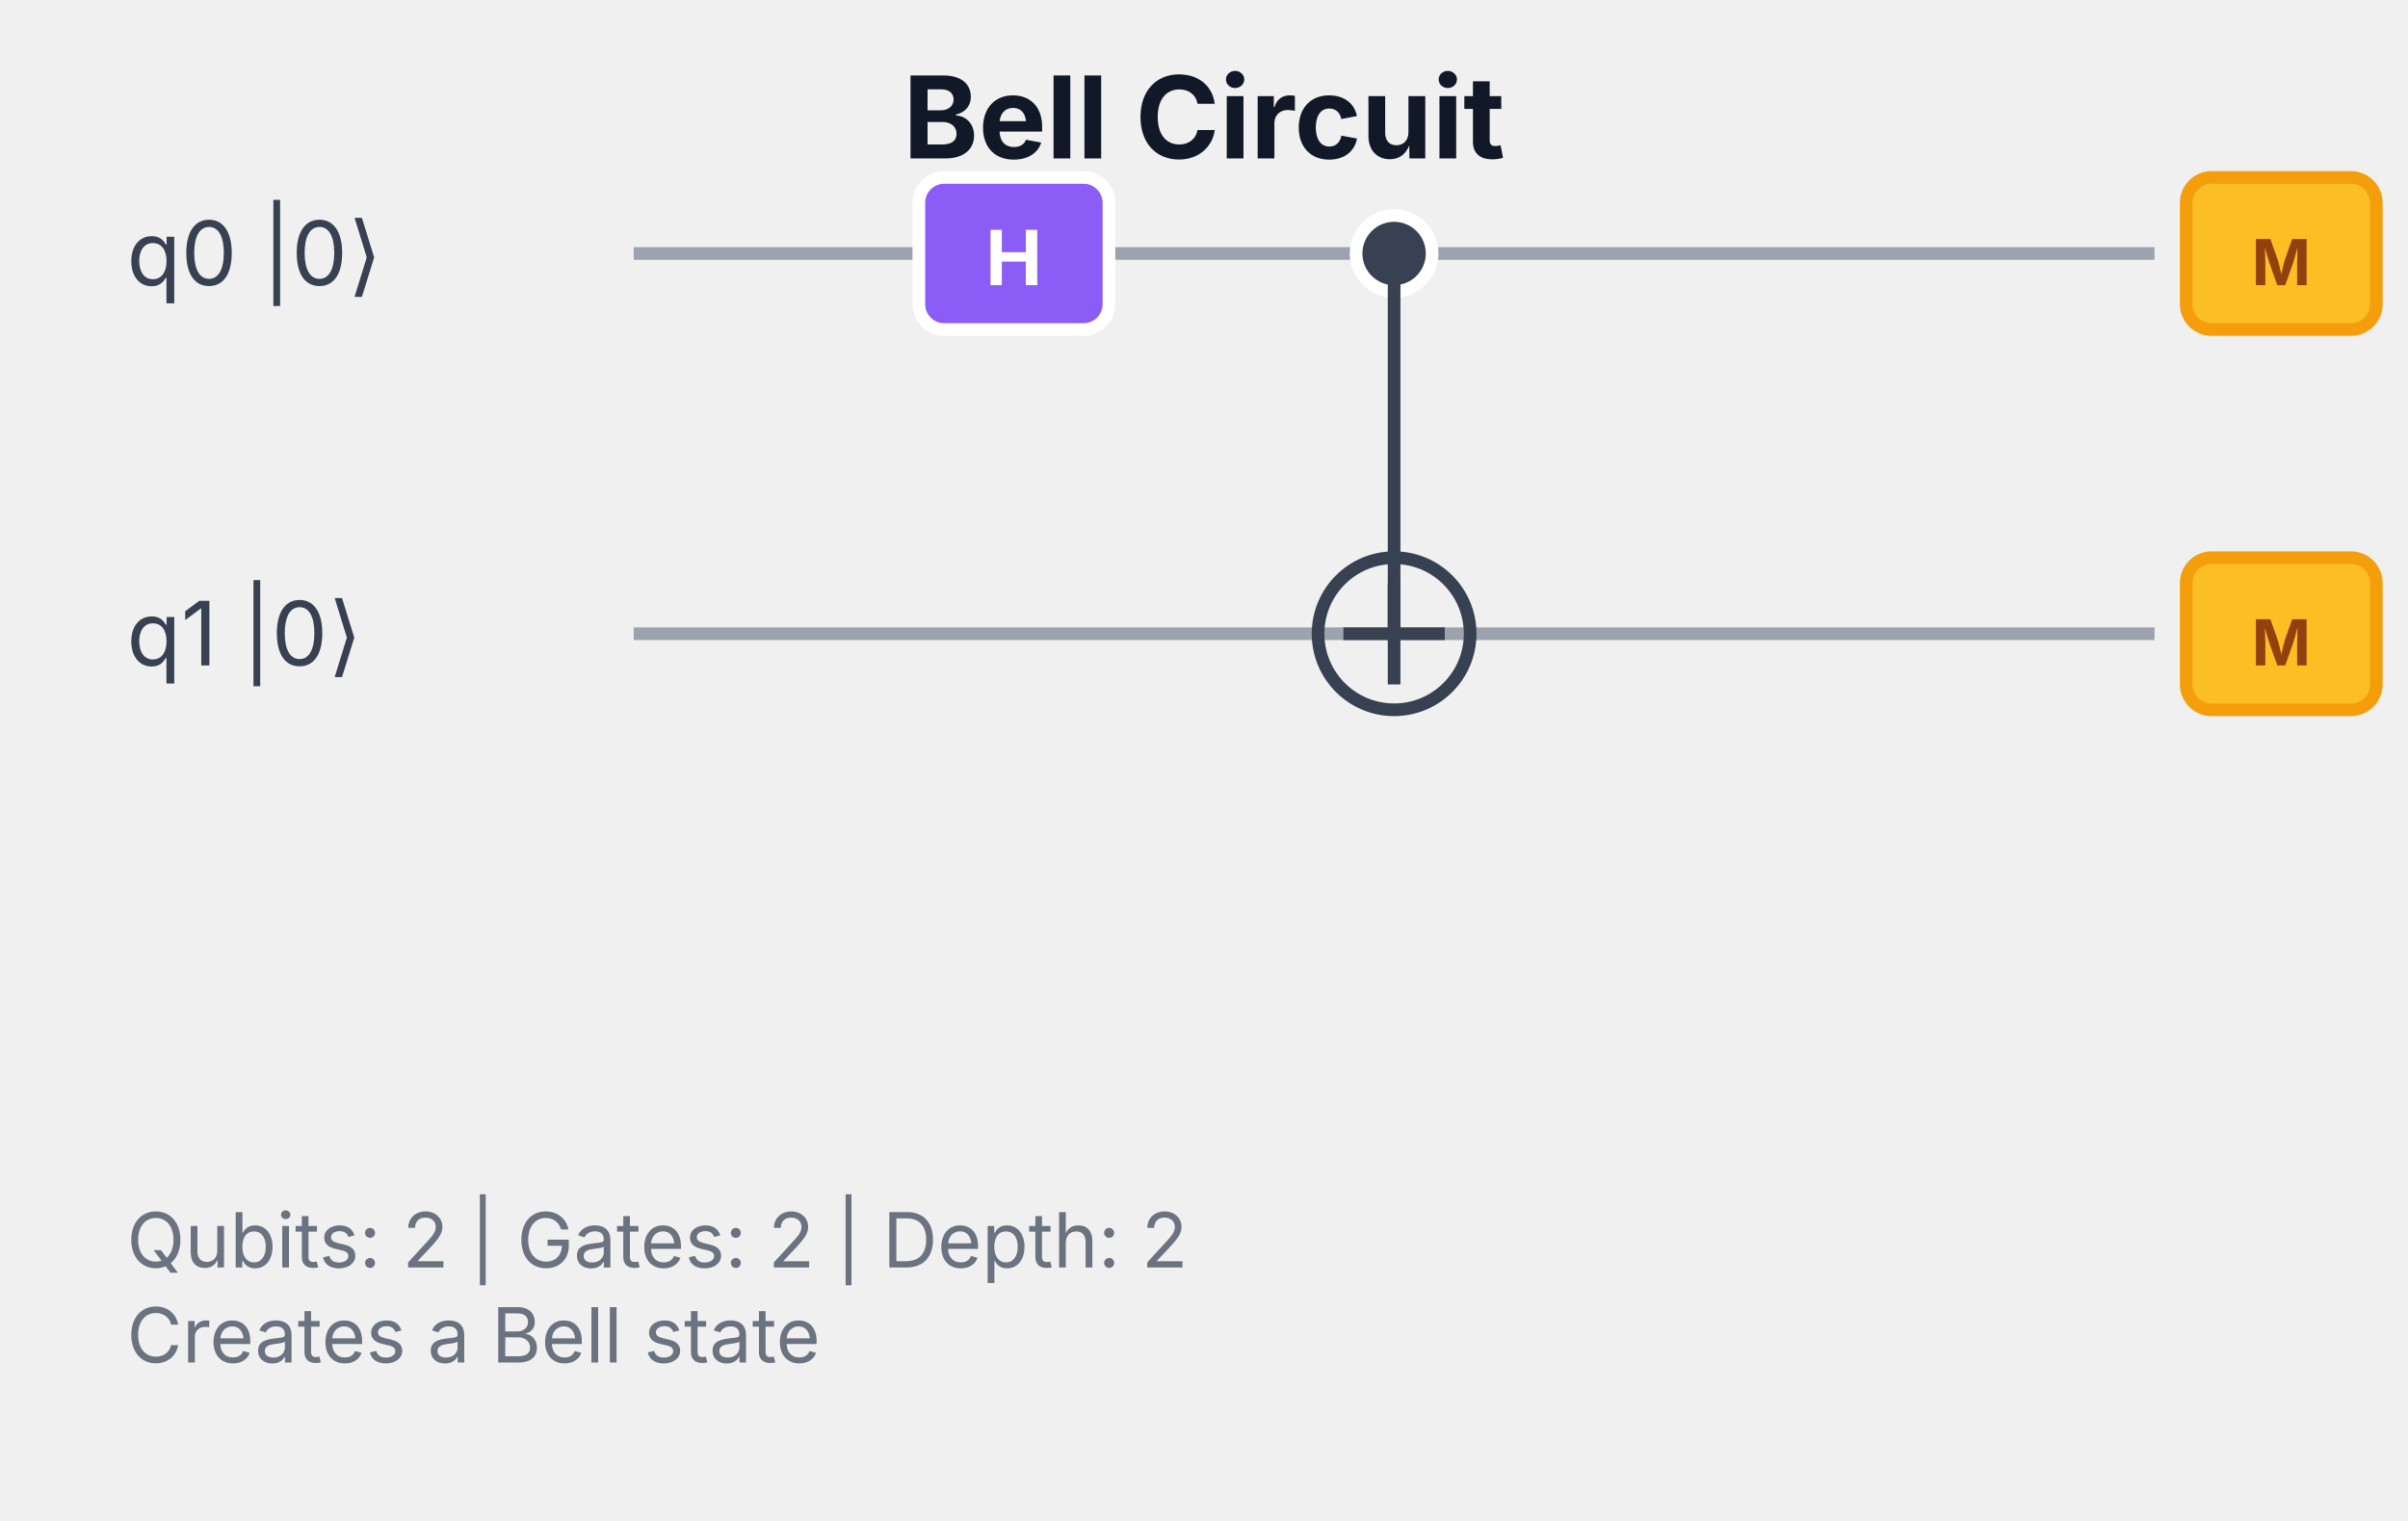
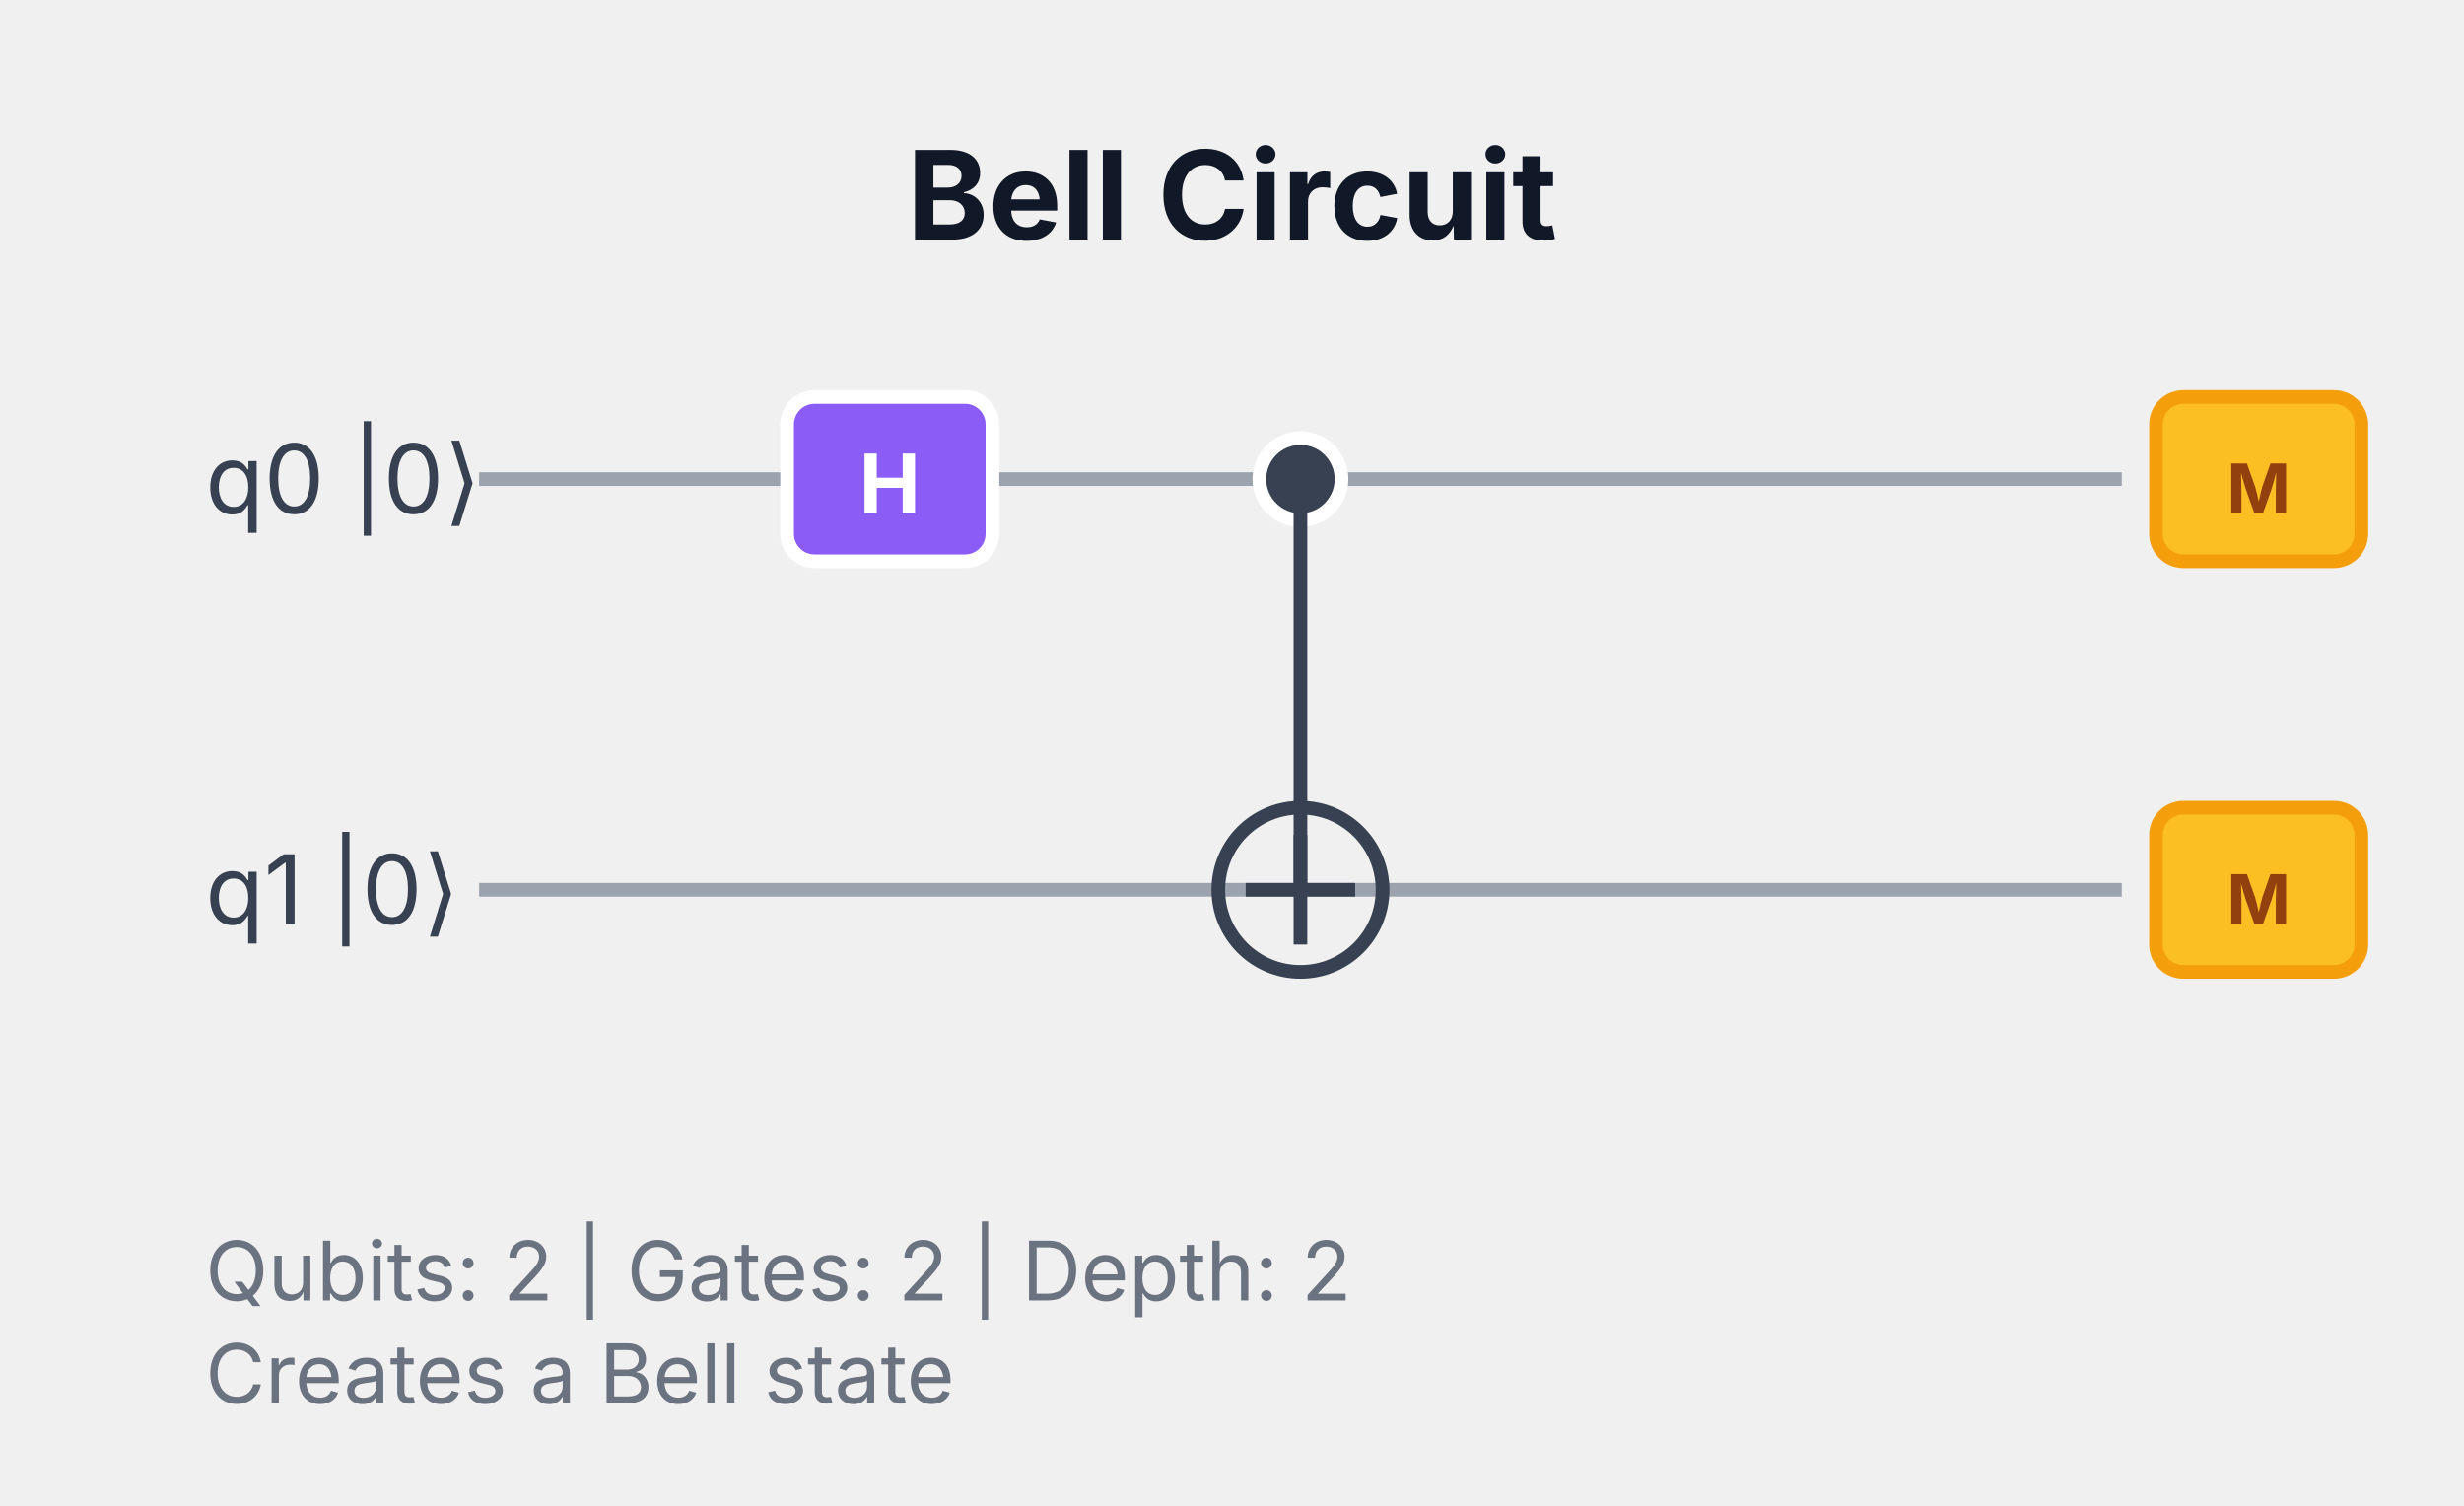
- <svg xmlns="http://www.w3.org/2000/svg" height="240" style="background-color: #ffffff; border: 1px solid #e5e7eb; border-radius: 8px;" width="380">
+ <svg xmlns="http://www.w3.org/2000/svg" height="220" style="background-color: #ffffff; border: 1px solid #e5e7eb; border-radius: 8px;" width="360">
  <defs>
    <style>.gate-group:hover rect { opacity: 1; stroke-width: 3; }
                         .gate-group:hover circle { stroke-width: 3; }
                         text { font-family: 'SF Pro Display', 'Segoe UI', system-ui, sans-serif; }</style>
  </defs>
-   <text fill="#111827" font-size="18" font-weight="bold" text-anchor="middle" x="190" y="25">Bell Circuit</text>
+   <text fill="#111827" font-size="18" font-weight="bold" text-anchor="middle" x="180" y="35">Bell Circuit</text>
  <g>
-     <text fill="#374151" font-size="14" x="20" y="45">q0 |0⟩</text>
-     <line stroke="#9ca3af" stroke-width="2" x1="100" x2="340" y1="40" y2="40" />
+     <text fill="#374151" font-size="14" x="30" y="75">q0 |0⟩</text>
+     <line stroke="#9ca3af" stroke-width="2" x1="70" x2="310" y1="70" y2="70" />
  </g>
  <g>
-     <text fill="#374151" font-size="14" x="20" y="105">q1 |0⟩</text>
-     <line stroke="#9ca3af" stroke-width="2" x1="100" x2="340" y1="100" y2="100" />
+     <text fill="#374151" font-size="14" x="30" y="135">q1 |0⟩</text>
+     <line stroke="#9ca3af" stroke-width="2" x1="70" x2="310" y1="130" y2="130" />
  </g>
  <g class="gate-group">
-     <rect fill="#8b5cf6" height="24" rx="4" stroke="#ffffff" stroke-width="2" width="30" x="145" y="28" />
-     <text fill="#ffffff" font-size="12" font-weight="bold" text-anchor="middle" x="160" y="45">H</text>
+     <rect fill="#8b5cf6" height="24" rx="4" stroke="#ffffff" stroke-width="2" width="30" x="115" y="58" />
+     <text fill="#ffffff" font-size="12" font-weight="bold" text-anchor="middle" x="130" y="75">H</text>
  </g>
  <g class="gate-group">
-     <circle cx="220" cy="40" fill="#374151" r="6" stroke="#ffffff" stroke-width="2" />
-     <circle cx="220" cy="100" fill="none" r="12" stroke="#374151" stroke-width="2" />
-     <line stroke="#374151" stroke-width="2" x1="212" x2="228" y1="100" y2="100" />
-     <line stroke="#374151" stroke-width="2" x1="220" x2="220" y1="92" y2="108" />
-     <line stroke="#374151" stroke-width="2" x1="220" x2="220" y1="40" y2="100" />
+     <circle cx="190" cy="70" fill="#374151" r="6" stroke="#ffffff" stroke-width="2" />
+     <circle cx="190" cy="130" fill="none" r="12" stroke="#374151" stroke-width="2" />
+     <line stroke="#374151" stroke-width="2" x1="182" x2="198" y1="130" y2="130" />
+     <line stroke="#374151" stroke-width="2" x1="190" x2="190" y1="122" y2="138" />
+     <line stroke="#374151" stroke-width="2" x1="190" x2="190" y1="70" y2="130" />
  </g>
  <g>
-     <rect fill="#fbbf24" height="24" rx="4" stroke="#f59e0b" stroke-width="2" width="30" x="345" y="28" />
-     <text fill="#92400e" font-size="10" font-weight="bold" text-anchor="middle" x="360" y="45">M</text>
+     <rect fill="#fbbf24" height="24" rx="4" stroke="#f59e0b" stroke-width="2" width="30" x="315" y="58" />
+     <text fill="#92400e" font-size="10" font-weight="bold" text-anchor="middle" x="330" y="75">M</text>
  </g>
  <g>
-     <rect fill="#fbbf24" height="24" rx="4" stroke="#f59e0b" stroke-width="2" width="30" x="345" y="88" />
-     <text fill="#92400e" font-size="10" font-weight="bold" text-anchor="middle" x="360" y="105">M</text>
+     <rect fill="#fbbf24" height="24" rx="4" stroke="#f59e0b" stroke-width="2" width="30" x="315" y="118" />
+     <text fill="#92400e" font-size="10" font-weight="bold" text-anchor="middle" x="330" y="135">M</text>
  </g>
  <g>
-     <text fill="#6b7280" font-size="12" x="20" y="200">Qubits: 2 | Gates: 2 | Depth: 2</text>
-     <text fill="#6b7280" font-size="12" x="20" y="215">Creates a Bell state</text>
+     <text fill="#6b7280" font-size="12" x="30" y="190">Qubits: 2 | Gates: 2 | Depth: 2</text>
+     <text fill="#6b7280" font-size="12" x="30" y="205">Creates a Bell state</text>
  </g>
</svg>
